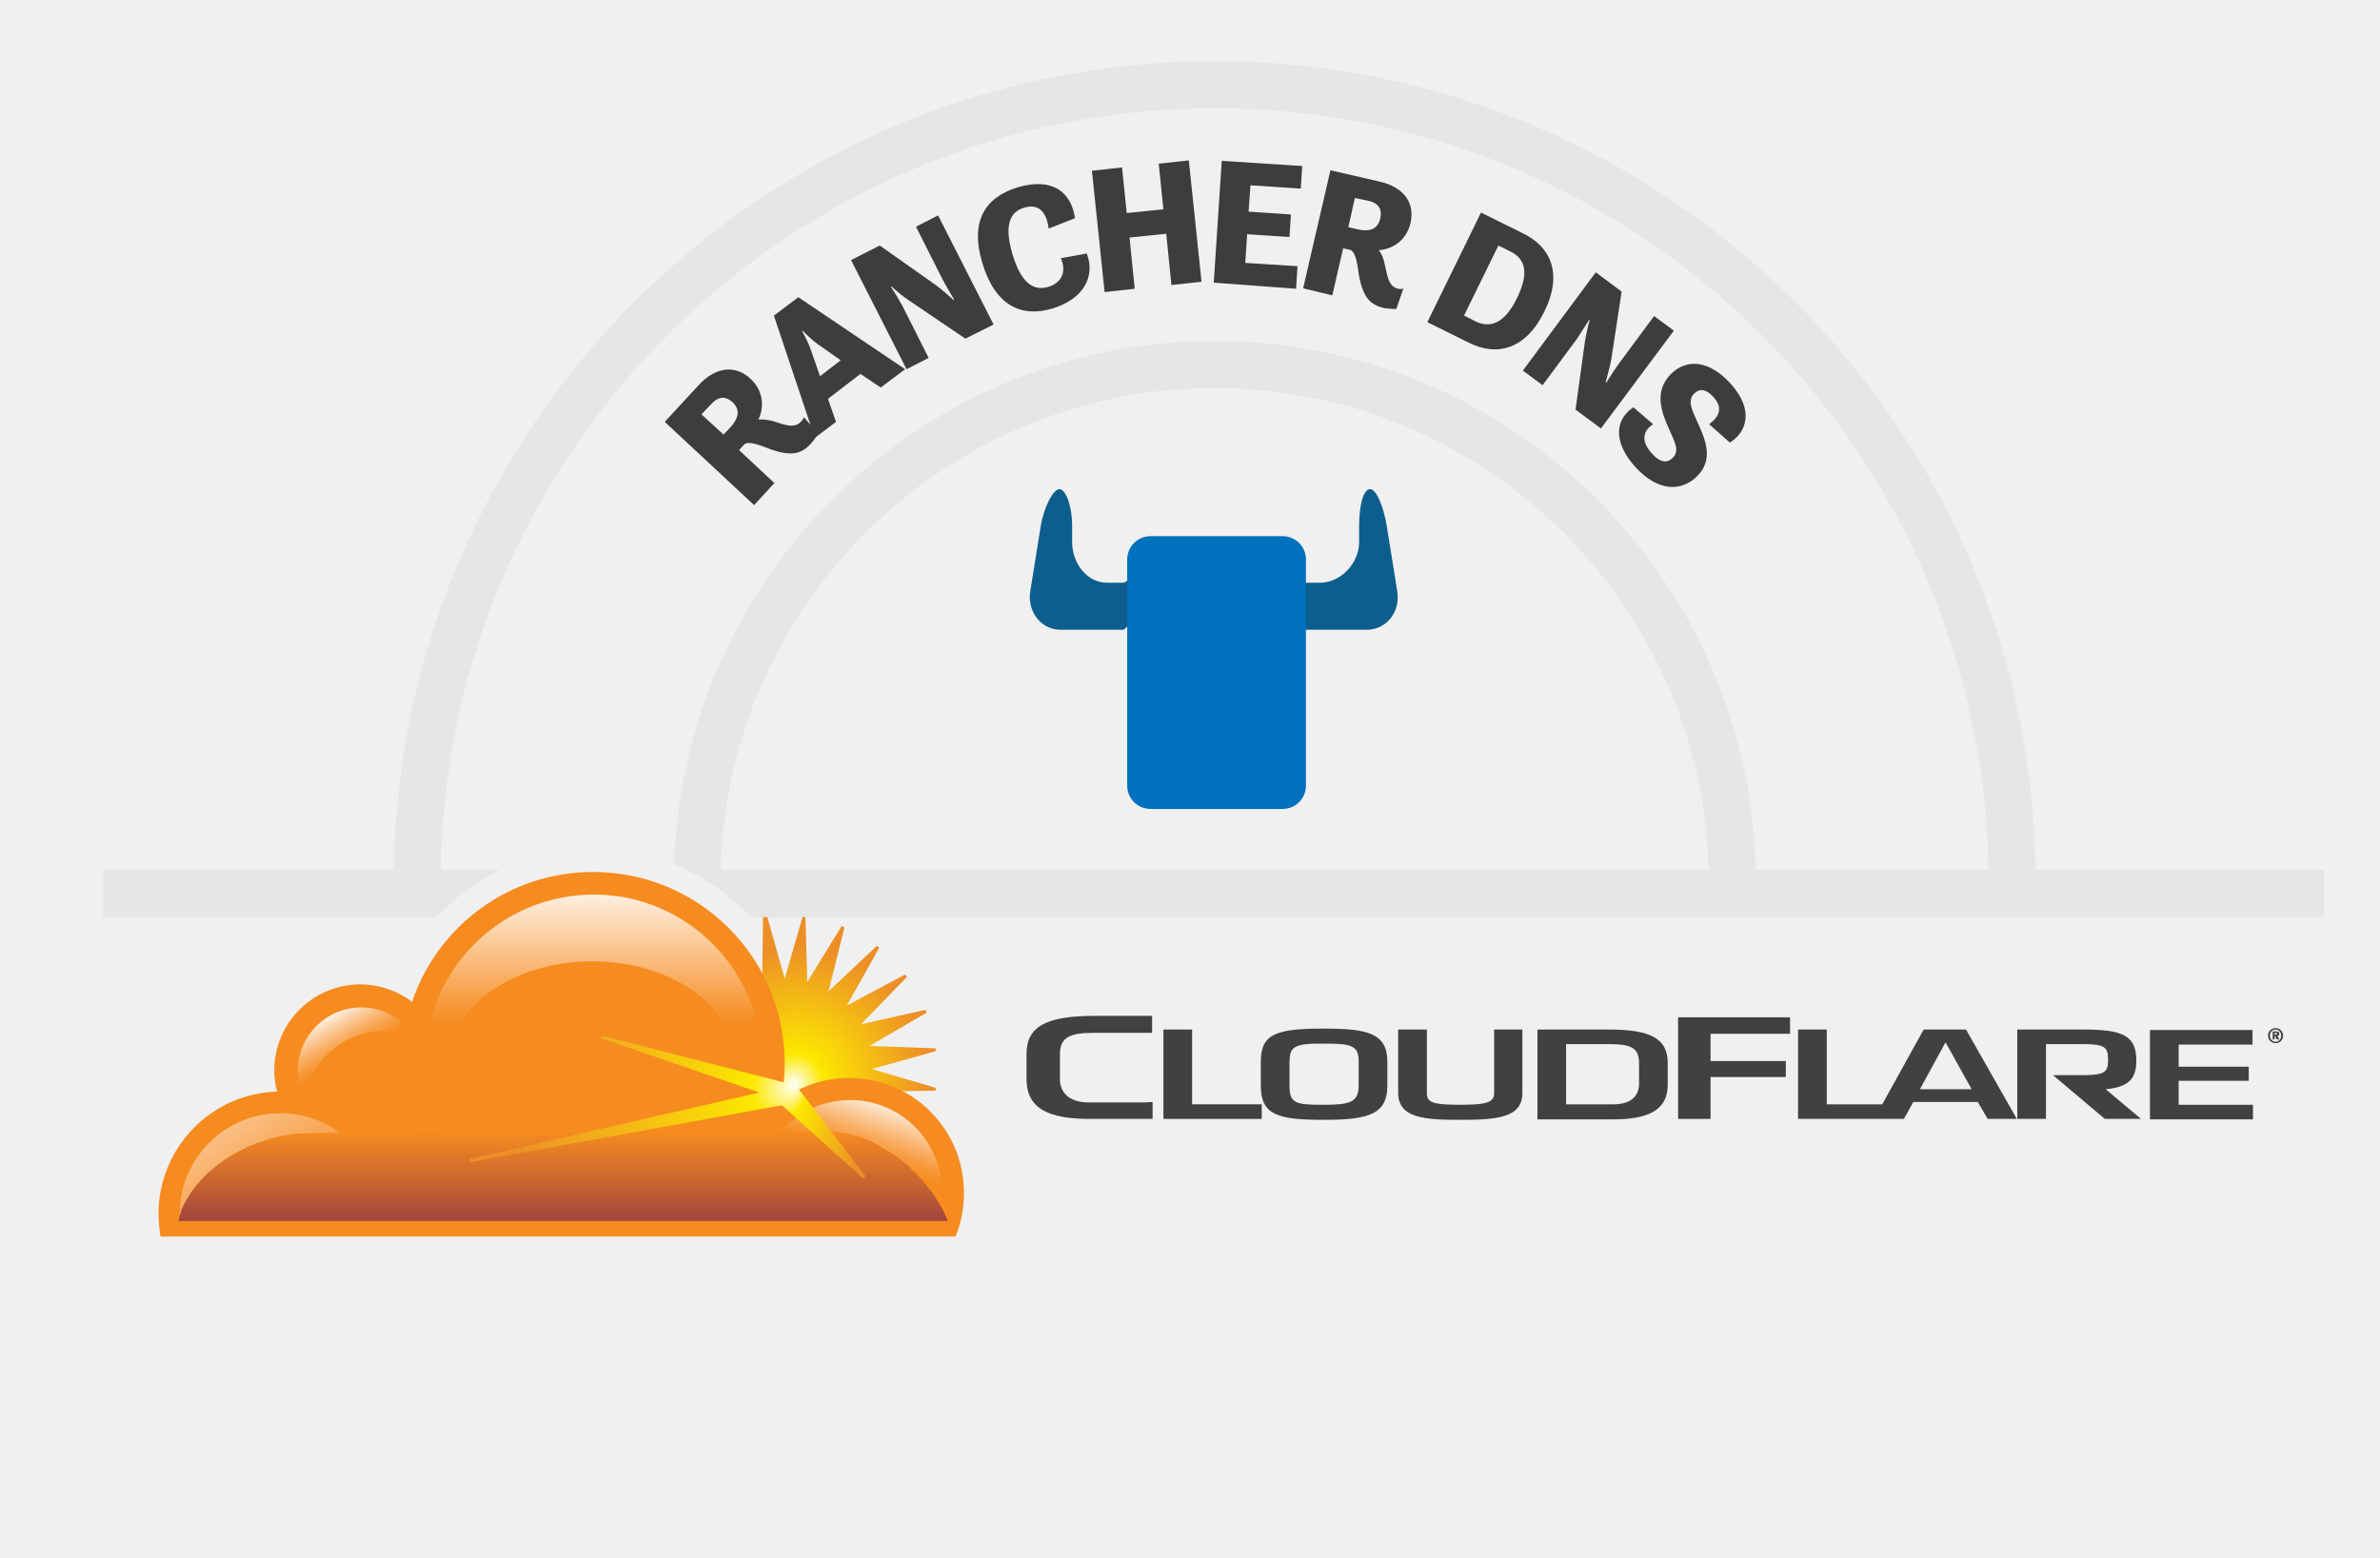
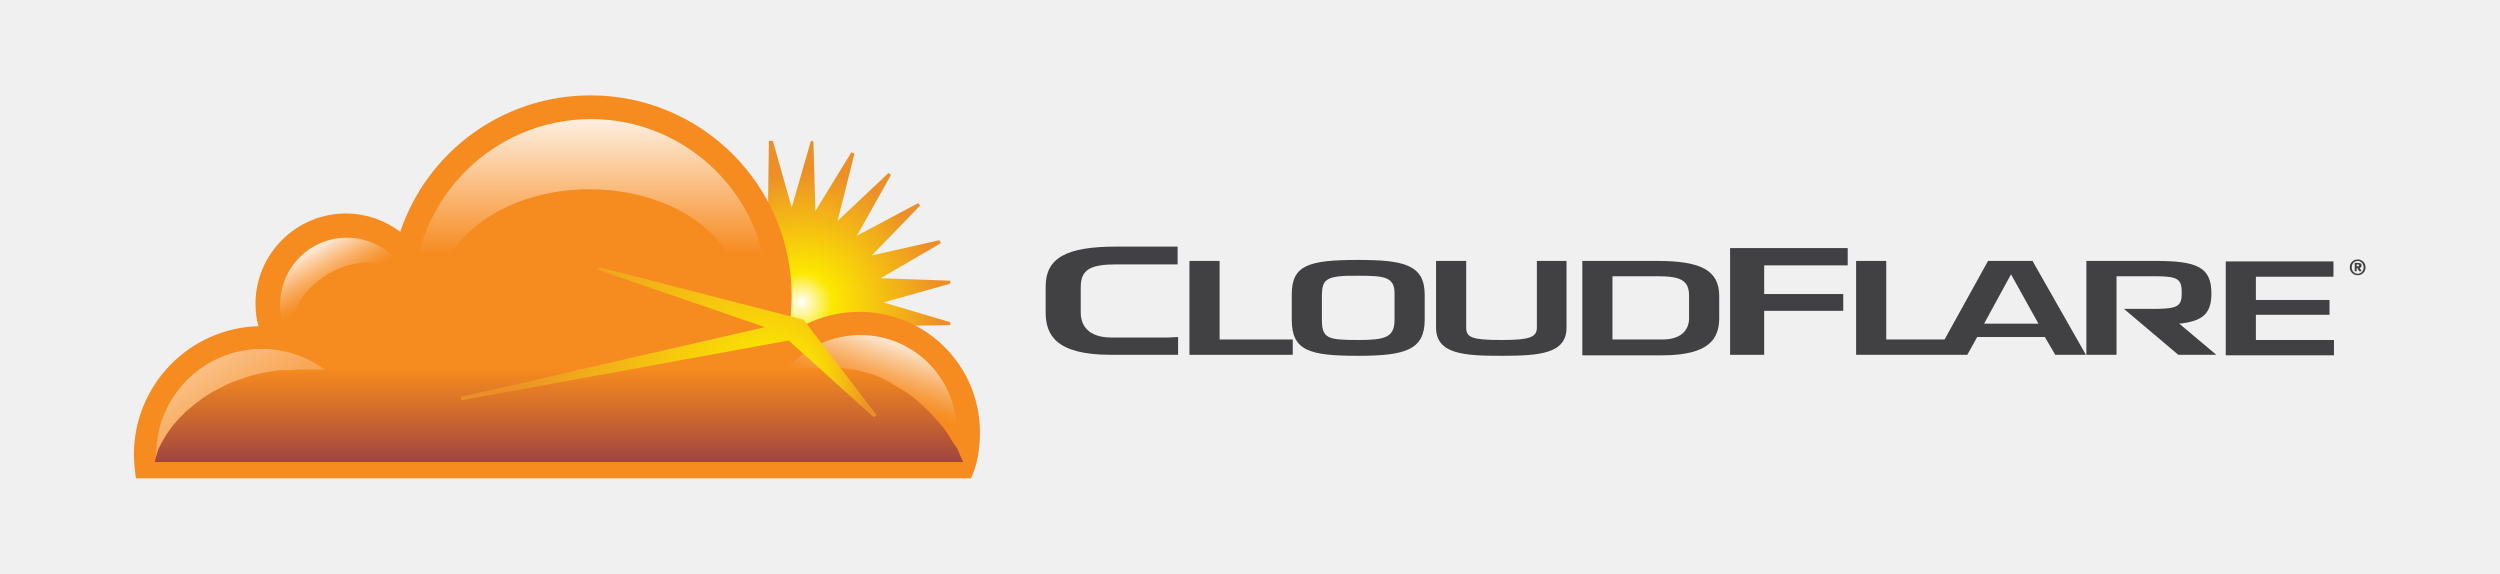
- <svg xmlns="http://www.w3.org/2000/svg" version="1.1" id="Layer_1" x="0px" y="0px" viewBox="-106 584.4 505.9 331.1" style="enable-background:new -106 584.4 505.9 331.1;" xml:space="preserve">
+ <svg xmlns="http://www.w3.org/2000/svg" version="1.1" id="Layer_1" x="0px" y="0px" viewBox="0 0 505.9 116" style="enable-background:new 0 0 505.9 116;" xml:space="preserve">
  <style type="text/css">
- 	.st0{fill:#3D3D3D;}
- 	.st1{fill:#FFFFFF;}
- 	.st2{fill:#F7C94A;}
- 	.st3{fill:#313131;}
- 	.st4{fill:#0D5E8C;}
- 	.st5{fill:#0071BC;}
- 	.st6{fill:#E6E6E6;}
- 	.st7{fill:#414042;}
- 	.st8{fill-rule:evenodd;clip-rule:evenodd;fill:url(#SVGID_1_);}
- 	.st9{fill:#F68B1F;}
- 	.st10{fill-rule:evenodd;clip-rule:evenodd;fill:url(#SVGID_2_);}
- 	.st11{fill-rule:evenodd;clip-rule:evenodd;fill:#F68B1F;}
- 	.st12{fill:url(#SVGID_3_);}
- 	.st13{fill:url(#SVGID_4_);}
- 	.st14{fill:url(#SVGID_5_);}
- 	.st15{fill:url(#SVGID_6_);}
- 	.st16{fill-rule:evenodd;clip-rule:evenodd;fill:url(#SVGID_7_);}
+ 	.st0{fill:#414042;}
+ 	.st1{fill:url(#SVGID_1_);}
+ 	.st2{fill:#F68B1F;}
+ 	.st3{fill:url(#SVGID_2_);}
+ 	.st4{fill:url(#SVGID_3_);}
+ 	.st5{fill:url(#SVGID_4_);}
+ 	.st6{fill:url(#SVGID_5_);}
+ 	.st7{fill:url(#SVGID_6_);}
+ 	.st8{fill:url(#SVGID_7_);}
</style>
  <g>
    <g>
-       <path class="st0" d="M35.3,674.1l7.2-7.8c3.4-3.7,7.6-4.6,11.1-1.3c2.8,2.6,2.8,6.2,1.6,8.6c1-0.1,2,0.1,3,0.3    c2.3,0.7,4.6,1.8,6.1,0.1c0.4-0.4,0.6-0.9,0.6-0.9l3,3.5c0,0-0.7,1.2-1.5,2.1c-2.1,2.3-4.2,2.7-8.4,1.3c-1.9-0.7-5-2.1-5.9-1    l-1,1.1l7.5,7l-4.3,4.7L35.3,674.1z M43.1,672.5l4.7,4.3l1.6-1.7c1.2-1.4,2.3-3.3,0.3-5.2c-1.7-1.5-3.2-1-4.4,0.3L43.1,672.5z" />
-       <path class="st0" d="M58.5,651.5l5.2-3.9l22.7,15.3l-5.2,3.9l-4.3-2.9l-6.9,5.3l1.7,4.9l-4.5,3.4L58.5,651.5z M68.3,664.4l4.4-3.4    l-4.7-3.3c-1.6-1.1-3.4-3-3.4-3l-0.1,0.1c0,0,1.3,2.3,1.9,4.1L68.3,664.4z" />
-       <path class="st0" d="M74.9,639.7l6.1-3.1l11.9,8.4c1,0.7,2.6,2.1,3.8,3.2l0.1-0.1c-0.7-1.3-1.8-3-2.5-4.4l-5.6-11.1l4.7-2.4    l11.8,23.2l-6,3l-12.1-8.2c-1.1-0.7-2.5-1.9-3.6-2.9l-0.1,0.1c0.8,1.2,1.7,2.7,2.4,4l5.6,11.1l-4.7,2.4L74.9,639.7z" />
-       <path class="st0" d="M102.8,640.3c-2.7-9,0.7-14,7.6-16.1c7.3-2.1,11.3,1,12.1,6.6l-5.6,2.2c-0.5-4.1-2.6-5.3-5.3-4.4    c-2.7,0.8-4.3,3.4-2.4,9.8c2,6.8,4.9,7.8,7.6,7c2.5-0.7,4.1-2.9,2.7-6.1l5.5-1c1.9,4.9-0.7,9.7-7.3,11.7    C111,652,105.5,649.3,102.8,640.3z" />
-       <path class="st0" d="M126.1,620.7l6.4-0.7l1,9.7l7.8-0.8l-1-9.7l6.4-0.7l2.7,25.8L143,645l-1.1-10.9l-7.8,0.8l1.1,10.9l-6.4,0.7    L126.1,620.7z" />
-       <path class="st0" d="M153.7,618.6l17.1,1.1l-0.3,4.8l-10.7-0.7l-0.4,5.6l9,0.6l-0.3,4.8l-9-0.6l-0.4,6.1l11.1,0.7l-0.3,4.8    l-17.5-1.3L153.7,618.6z" />
-       <path class="st0" d="M176.8,620.6l10.4,2.4c4.9,1.1,7.7,4.3,6.6,8.9c-0.9,3.8-4,5.5-6.7,5.7c0.6,0.8,1,1.8,1.2,2.8    c0.6,2.4,0.7,4.9,2.9,5.4c0.6,0.1,1.1,0,1.1,0l-1.5,4.3c0,0-1.4,0-2.6-0.2c-3-0.7-4.4-2.3-5.3-6.7c-0.3-2-0.6-5.4-2-5.7l-1.4-0.3    l-2.3,10l-6.2-1.5L176.8,620.6z M182,626.5l-1.4,6.2l2.2,0.5c1.8,0.4,4,0.3,4.6-2.4c0.5-2.2-0.7-3.3-2.5-3.7L182,626.5z" />
-       <path class="st0" d="M208.8,629.6l8.9,4.4c5.8,2.8,8.6,8.4,4.6,16.6c-3.9,8-10,9.7-16,6.7l-8.9-4.4L208.8,629.6z M207.8,652.8    c2.6,1.2,5.8,0.9,8.7-5.1c2.9-6,1.2-8.5-1.4-9.8l-2.6-1.3l-7.3,14.9L207.8,652.8z" />
-       <path class="st0" d="M233.2,642.3l5.5,4.1l-2.2,14.4c-0.2,1.2-0.8,3.3-1.2,4.9l0.1,0.1c0.8-1.2,1.9-3,2.8-4.2l7.4-10l4.2,3.1    l-15.5,20.8l-5.4-4l2-14.5c0.2-1.3,0.6-3.1,1-4.5l-0.1-0.1c-0.8,1.2-1.7,2.7-2.5,3.9l-7.4,10l-4.2-3.1L233.2,642.3z" />
-       <path class="st0" d="M245.4,674.6c-1.8,1.1-3,3.3-0.2,6.3c1.8,2,3.3,1.9,4.3,0.9c1.6-1.5,0.5-3.4-0.6-5.9    c-1.7-3.7-3.5-8.3,0.4-12.1c3.5-3.3,8.2-2.6,12.5,2.1c5.2,5.7,3.4,10.5-0.1,12.6l-4.4-3.9c2.4-1.8,2.9-3.7,0.8-5.9    c-1.4-1.5-2.7-1.8-3.9-0.7c-1.6,1.5-0.6,3.4,0.5,5.9c1.7,3.7,3.8,8.2-0.1,11.9c-3.4,3.2-8.2,3-12.8-1.9c-4.3-4.6-5.2-9.8-0.6-12.9    L245.4,674.6z" />
-     </g>
-   </g>
-   <g>
-     <g>
-       <g>
-         <path class="st4" d="M191,710.1l-2.2-13.7c-0.7-4.3-2.2-8-3.6-8s-2.3,3.5-2.3,7.8v3.5c0,4.4-3.9,8.6-8.3,8.6h-3.5     c-0.3,0-0.2-0.6-0.2-0.6v9.7c0,0,0,0.9,0.2,0.9h13.2C188.8,718.4,191.7,714.4,191,710.1z" />
-       </g>
+       <path class="st0" d="M411.3,52.8h-9l-8.8,15.9h-11.8V52.8h-6.1v19h22.5l2-3.6h13.7l2.1,3.6h6.2L411.3,52.8z M401.5,65.5l5.4-9.9    h0.1l5.5,9.9H401.5z" />
+       <path class="st0" d="M441,65.5c4.7-0.5,6.5-2,6.5-6.1c0-5.3-2.8-6.6-11.3-6.6h-14v19h6.1V55.9h8c4.6,0,5.2,0.7,5.2,3.4    c0,2.6-0.8,3.1-4.8,3.2h-6.9l11,9.3h7.7L441,65.5z" />
+       <path class="st0" d="M456.5,60.7h14.9v3h-14.9v5.1h15.8v3.1h-21.9v-19h21.8V56h-15.7L456.5,60.7L456.5,60.7z" />
    </g>
    <g>
-       <path class="st4" d="M113,710.1l2.2-13.7c0.7-4.3,2.7-8,4-8s2.7,3.5,2.7,7.8v3.5c0,4.4,3.1,8.6,7.4,8.6h3.5c0.3,0,1-0.6,1-0.6v9.7    c0,0-0.8,0.9-1,0.9h-13.2C115.3,718.4,112.3,714.4,113,710.1z" />
+       <path class="st0" d="M236.5,68.3h-11.6c-4.7,0-6.2-2.5-6.2-5v-5.2c0-3.6,2-4.6,7.3-4.6h9l0,0h3.3v-3.6H226    c-10.1,0-14.4,2.2-14.4,8.1v5.2c0,4.6,2.1,8.6,13.2,8.6h13.6v-3.6L236.5,68.3L236.5,68.3z" />
    </g>
-     <path class="st5" d="M171.6,751.4c0,2.8-2.2,5-5,5h-28c-2.8,0-5-2.2-5-5v-48c0-2.8,2.2-5,5-5h28c2.8,0,5,2.2,5,5V751.4z" />
+     <g>
+       <path class="st0" d="M246.8,68.7h14.8v3.1h-20.9v-19h6.1L246.8,68.7L246.8,68.7z" />
+     </g>
+     <g>
+       <path class="st0" d="M288.3,59.6v5.1c0,6.1-3.9,7.3-13.5,7.3c-9.8,0-13.4-1-13.4-7.3v-5.1c0-5.9,3.3-7,13.4-7    C283.9,52.6,288.3,53.5,288.3,59.6z M267.5,59.6v5.1c0,3.8,1.2,4.1,7.3,4.1c5.5,0,7.4-0.5,7.4-4.1v-5.1c0.1-3.6-2-3.8-7.4-3.8    C268.2,55.7,267.6,56.6,267.5,59.6z" />
+     </g>
+     <g>
+       <path class="st0" d="M317,52.8v13.5c0,5.3-5.5,5.7-13.2,5.7c-7.4,0-13.2-0.3-13.2-5.7V52.8h6.1v13.5c0,2,1.2,2.5,7.1,2.5    c5.6,0,7.2-0.5,7.2-2.5V52.8H317z" />
+     </g>
+     <g>
+       <path class="st0" d="M320.2,52.8h15.2c8.8,0,12.5,1.9,12.5,7.1v4.5c0,4-1.9,7.5-11.5,7.5h-16.2V52.8z M336.4,68.7    c4.1,0,5.4-2.2,5.4-4.3v-4.5c0-3.2-1.7-4-6.4-4h-9.1v12.8H336.4z" />
+     </g>
+     <g>
+       <path class="st0" d="M357,59.5h16v3.4h-16v8.9h-6.9V50.2h23.8v3.5H357V59.5z" />
+     </g>
+     <path class="st0" d="M477.1,52.5c0.9,0,1.6,0.7,1.6,1.6s-0.7,1.6-1.6,1.6s-1.6-0.7-1.6-1.6S476.2,52.5,477.1,52.5z M477.1,55.4   c0.7,0,1.2-0.6,1.2-1.3s-0.5-1.3-1.2-1.3s-1.2,0.6-1.2,1.3C475.9,54.8,476.4,55.4,477.1,55.4z M476.5,53.2h0.6   c0.4,0,0.8,0.1,0.8,0.5c0,0.3-0.2,0.5-0.4,0.5l0.4,0.7h-0.5l-0.4-0.7h-0.1v0.7h-0.4V53.2z M476.9,53.9h0.2c0.1,0,0.3,0,0.3-0.2   s-0.2-0.2-0.3-0.2h-0.2V53.9z" />
+     <radialGradient id="SVGID_1_" cx="162.941" cy="-122.748" r="32.463" fx="162.147" fy="-121.078" gradientTransform="matrix(1 0 0 -1 0 -60)" gradientUnits="userSpaceOnUse">
+       <stop offset="0" style="stop-color:#FFFFFF" />
+       <stop offset="0.19" style="stop-color:#FCE800" />
+       <stop offset="0.859" style="stop-color:#EC8F27" />
+     </radialGradient>
+     <polygon class="st1" points="160.2,42 164.1,28.5 164.6,28.6 165,42.7 172.3,30.8 172.9,31.1 169.5,44.7 179.8,35 180.3,35.4    173.4,47.7 185.8,41.1 186.2,41.6 176.4,51.7 190.1,48.6 190.4,49.2 178.2,56.3 192.3,56.8 192.3,57.4 178.8,61.2 192.3,65.2    192.3,65.8 178.1,66 190.1,73.5 189.8,74.1 176.2,70.7 185.8,80.9 185.4,81.5 173.2,74.5 179.8,86.8 179.2,87.3 169.1,77.4    172.4,91 171.8,91.4 164.6,79.3 164.4,93.3 163.8,93.4 159.8,79.9 155.8,93.4 155.1,93.3 155.1,79.3 154.7,79.1 146.9,90.8    150.3,77.3 140,86.9 139.4,86.4 146.4,74.2 133.9,80.7 133.5,80.2 143.3,70.3 129.5,73.3 129.4,72.8 141.6,65.6 127.6,65.1    127.4,64.5 140.9,60.7 127.5,56.7 127.6,56.1 141.7,55.8 129.8,48.6 129.9,48 143.6,51.4 133.9,41.1 134.4,40.6 146.7,47.3    140,35.1 140.4,34.6 150.7,44.5 147.4,30.8 147.2,30.5 155.4,42.7 155.6,28.5 156.4,28.5  " />
+     <path class="st2" d="M198.3,87.5c0-13.5-10.9-24.4-24.4-24.4c-5.4,0-10.5,1.8-14.5,4.8c0.5-2.6,0.8-5.2,0.8-7.9   c0-22.5-18.2-40.7-40.7-40.7c-17.9,0-33.1,11.5-38.5,27.6c-3.1-2.3-6.9-3.7-11-3.7c-10.1,0-18.3,8.2-18.3,18.3   c0,1.6,0.2,3.1,0.6,4.5c-14,0.4-25.2,11.9-25.2,26c0,1.6,0.2,3.2,0.4,4.8h169C197.8,94,198.3,90.8,198.3,87.5z" />
+     <linearGradient id="SVGID_2_" gradientUnits="userSpaceOnUse" x1="119.6" y1="-111.481" x2="119.6" y2="-79.64" gradientTransform="matrix(1 0 0 -1 0 -60)">
+       <stop offset="0" style="stop-color:#F68B1F" />
+       <stop offset="1" style="stop-color:#FFFFFF" />
+     </linearGradient>
+     <path class="st3" d="M155.4,60c0,19.8-16.1,32.3-35.9,32.3S83.7,79.8,83.7,60s16.1-35.9,35.9-35.9S155.4,40.2,155.4,60" />
+     <path class="st2" d="M149.9,60.2c0,12.1-13.7,21.9-30.6,21.9s-30.6-9.8-30.6-21.9c0-12.1,13.7-21.9,30.6-21.9   S149.9,48.1,149.9,60.2" />
+     <linearGradient id="SVGID_3_" gradientUnits="userSpaceOnUse" x1="79.135" y1="-59.438" x2="89.26" y2="-69.563" gradientTransform="matrix(0.9642 0.2653 0.2653 -0.9642 2.4232 -29.5861)">
+       <stop offset="0" style="stop-color:#FFFFFF" />
+       <stop offset="4.820810e-02" style="stop-color:#FEF6ED" />
+       <stop offset="0.257" style="stop-color:#FBD0A5" />
+       <stop offset="0.444" style="stop-color:#F9B26B" />
+       <stop offset="0.603" style="stop-color:#F79D42" />
+       <stop offset="0.728" style="stop-color:#F69028" />
+       <stop offset="0.803" style="stop-color:#F68B1F" />
+     </linearGradient>
+     <circle class="st4" cx="70.2" cy="61.6" r="13.5" />
+     <path class="st2" d="M81.2,56.5c2.3,4-0.6,9.9-6.4,13.3c-5.8,3.4-12.4,2.9-14.7-1.1s0.6-9.9,6.4-13.3C72.3,52,78.9,52.5,81.2,56.5" />
+     <linearGradient id="SVGID_4_" gradientUnits="userSpaceOnUse" x1="29.05" y1="-111.883" x2="67.346" y2="-170.847" gradientTransform="matrix(1 0 0 -1 0 -60)">
+       <stop offset="0" style="stop-color:#FFFFFF" />
+       <stop offset="4.820810e-02" style="stop-color:#FEF6ED" />
+       <stop offset="0.257" style="stop-color:#FBD0A5" />
+       <stop offset="0.444" style="stop-color:#F9B26B" />
+       <stop offset="0.603" style="stop-color:#F79D42" />
+       <stop offset="0.728" style="stop-color:#F69028" />
+       <stop offset="0.803" style="stop-color:#F68B1F" />
+     </linearGradient>
+     <path class="st5" d="M74.4,92c0-11.8-9.6-21.4-21.4-21.4S31.6,80.2,31.6,92v0.1L74.4,92C74.4,92.1,74.4,92.1,74.4,92z" />
+     <linearGradient id="SVGID_5_" gradientUnits="userSpaceOnUse" x1="181.052" y1="-126.704" x2="175.176" y2="-143.927" gradientTransform="matrix(1 0 0 -1 0 -60)">
+       <stop offset="0" style="stop-color:#FFFFFF" />
+       <stop offset="4.820810e-02" style="stop-color:#FEF6ED" />
+       <stop offset="0.257" style="stop-color:#FBD0A5" />
+       <stop offset="0.444" style="stop-color:#F9B26B" />
+       <stop offset="0.603" style="stop-color:#F79D42" />
+       <stop offset="0.728" style="stop-color:#F69028" />
+       <stop offset="0.803" style="stop-color:#F68B1F" />
+     </linearGradient>
+     <path class="st6" d="M193.6,87.3c0-10.8-8.7-19.5-19.5-19.5c-10.8,0-19.5,8.7-19.5,19.5c0,1.5,0.2,3,0.5,4.4H193   C193.4,90.3,193.6,88.8,193.6,87.3z" />
+     <linearGradient id="SVGID_6_" gradientUnits="userSpaceOnUse" x1="113.15" y1="-134.596" x2="113.15" y2="-153.417" gradientTransform="matrix(1 0 0 -1 0 -60)">
+       <stop offset="0" style="stop-color:#F68B1F" />
+       <stop offset="0.531" style="stop-color:#CB672F" />
+       <stop offset="1" style="stop-color:#A1453F" />
+     </linearGradient>
+     <polygon class="st7" points="194.4,92.4 193.8,90.9 192.9,89.6 191.8,87.8 190.8,86.4 189.3,84.7 187.9,83.2 186.3,81.7    184.8,80.4 183.1,79.2 181.4,78.2 179.6,77.1 178,76.3 176.4,75.7 174.9,75.3 173.5,74.9 172,74.7 170.3,74.5 60,74.8 58.2,74.9    56.5,74.9 54.5,75.2 52.9,75.5 50.8,76 49.4,76.5 47.9,77 46.3,77.6 44.4,78.6 43,79.3 41.1,80.5 39.4,81.8 37.7,83.2 36.2,84.7    34.9,86.2 33.7,87.9 32.7,89.6 32,91 31.6,92.4 31.3,93.5 194.9,93.5  " />
+     <radialGradient id="SVGID_7_" cx="135.686" cy="-132.414" r="43.451" fx="162.639" fy="-140.292" gradientTransform="matrix(1 0 0 -1 0 -60)" gradientUnits="userSpaceOnUse">
+       <stop offset="0" style="stop-color:#FFFFFF" />
+       <stop offset="0.133" style="stop-color:#FCE800" />
+       <stop offset="0.859" style="stop-color:#EC8F27" />
+     </radialGradient>
+     <polygon class="st8" points="162.6,64.7 177.4,84 176.8,84.4 159.6,68.9 93.3,81 93.3,80.3 154.8,66.2 121,54.6 121.4,54.1  " />
  </g>
-   <g>
-     <path class="st7" d="M311.9,803.3h-9l-8.8,15.9h-11.8v-15.9h-6.1v19h22.5l2-3.6h13.7l2.1,3.6h6.2L311.9,803.3z M302.1,816l5.4-9.9   h0.1l5.5,9.9H302.1z" />
-     <path class="st7" d="M341.6,816c4.7-0.5,6.5-2,6.5-6.1c0-5.3-2.8-6.6-11.3-6.6h-14v19h6.1v-15.9h8c4.6,0,5.2,0.7,5.2,3.4   c0,2.6-0.8,3.1-4.8,3.2h-6.9l11,9.3h7.7L341.6,816z" />
-     <path class="st7" d="M357.1,811.2h14.9v3h-14.9v5.1h15.8v3.1H351v-19h21.8v3.1h-15.7V811.2z" />
-   </g>
-   <g>
-     <path class="st7" d="M137.1,818.8h-11.6c-4.7,0-6.2-2.5-6.2-5v-5.2c0-3.6,2-4.6,7.3-4.6h9v0h3.3v-3.6h-12.3   c-10.1,0-14.4,2.2-14.4,8.1v5.2c0,4.6,2.1,8.6,13.2,8.6H139v-3.6L137.1,818.8L137.1,818.8z" />
-   </g>
-   <g>
-     <path class="st7" d="M147.4,819.2h14.8v3.1h-20.9v-19h6.1V819.2z" />
-   </g>
-   <g>
-     <path class="st7" d="M188.9,810.1v5.1c0,6.1-3.9,7.3-13.5,7.3c-9.8,0-13.4-1-13.4-7.3v-5.1c0-5.9,3.3-7,13.4-7   C184.5,803.1,188.9,804,188.9,810.1z M168.1,810.1v5.1c0,3.8,1.2,4.1,7.3,4.1c5.5,0,7.4-0.5,7.4-4.1v-5.1c0.1-3.6-2-3.8-7.4-3.8   C168.8,806.2,168.2,807.1,168.1,810.1z" />
-   </g>
-   <g>
-     <path class="st7" d="M217.6,803.3v13.5c0,5.3-5.5,5.7-13.2,5.7c-7.4,0-13.2-0.3-13.2-5.7v-13.5h6.1v13.5c0,2,1.2,2.5,7.1,2.5   c5.6,0,7.2-0.5,7.2-2.5v-13.5H217.6z" />
-   </g>
-   <g>
-     <path class="st7" d="M220.8,803.3H236c8.8,0,12.5,1.9,12.5,7.1v4.5c0,4-1.9,7.5-11.5,7.5h-16.2V803.3z M237,819.2   c4.1,0,5.4-2.2,5.4-4.3v-4.5c0-3.2-1.7-4-6.4-4h-9.1v12.8H237z" />
-   </g>
-   <g>
-     <path class="st7" d="M257.6,810h16v3.4h-16v8.9h-6.9v-21.6h23.8v3.5h-16.9V810z" />
-   </g>
-   <path class="st7" d="M377.7,803c0.9,0,1.6,0.7,1.6,1.6s-0.7,1.6-1.6,1.6c-0.9,0-1.6-0.7-1.6-1.6S376.8,803,377.7,803z M377.7,805.9  c0.7,0,1.2-0.6,1.2-1.3c0-0.7-0.5-1.3-1.2-1.3c-0.7,0-1.2,0.6-1.2,1.3C376.5,805.3,377,805.9,377.7,805.9z M377.1,803.7h0.6  c0.4,0,0.8,0.1,0.8,0.5c0,0.3-0.2,0.5-0.4,0.5l0.4,0.7H378l-0.4-0.7h-0.1v0.7h-0.4V803.7z M377.5,804.4h0.2c0.1,0,0.3,0,0.3-0.2  c0-0.2-0.2-0.2-0.3-0.2h-0.2V804.4z" />
-   <radialGradient id="SVGID_1_" cx="63.491" cy="813.297" r="32.463" fx="62.697" fy="814.967" gradientUnits="userSpaceOnUse">
-     <stop offset="0" style="stop-color:#FFFFFF" />
-     <stop offset="0.19" style="stop-color:#FCE800" />
-     <stop offset="0.859" style="stop-color:#EC8F27" />
-   </radialGradient>
-   <polygon class="st8" points="60.8,792.5 64.7,779 65.2,779.1 65.6,793.2 72.9,781.3 73.5,781.6 70.1,795.2 80.4,785.5 80.9,785.9   74,798.2 86.4,791.6 86.8,792.1 77,802.2 90.7,799.1 91,799.7 78.8,806.8 92.9,807.3 92.9,807.9 79.3,811.7 92.9,815.7 92.9,816.3   78.7,816.5 90.7,824 90.4,824.6 76.8,821.2 86.4,831.4 86,832 73.8,825 80.4,837.3 79.8,837.8 69.7,827.9 73,841.5 72.4,841.9   65.2,829.8 65,843.8 64.3,843.9 60.4,830.4 56.4,843.9 55.7,843.8 55.7,829.8 55.3,829.6 47.5,841.3 50.9,827.8 40.6,837.4   40,836.9 47,824.7 34.5,831.2 34.1,830.7 43.9,820.8 30.1,823.8 30,823.3 42.2,816.1 28.2,815.6 28,815 41.5,811.2 28.1,807.2   28.2,806.6 42.3,806.3 30.4,799.1 30.5,798.5 44.2,801.9 34.5,791.6 35,791.1 47.3,797.8 40.6,785.6 41,785.1 51.3,795 48,781.3   47.8,781 56,793.2 56.2,779 57,779 " />
-   <path class="st6" d="M326.7,769.4c-1.3-95.1-79.1-172-174.5-172s-173.1,76.9-174.5,172h-61.8v10h70.8c3.9-4.1,8.5-7.5,13.5-10h-12.5  c1.3-89.6,74.6-162,164.5-162c89.9,0,163.1,72.4,164.5,162h-49.5c-1.3-62.3-52.4-112.5-115-112.5c-62.2,0-113,49.6-114.9,111.3  c6.2,2.5,11.7,6.4,16.3,11.2h334.4v-10H326.7z M47.2,769.4c1.3-56.7,47.9-102.5,105-102.5c57.1,0,103.6,45.8,105,102.5H47.2z" />
-   <path class="st9" d="M98.9,838c0-13.5-10.9-24.4-24.4-24.4c-5.4,0-10.5,1.8-14.5,4.8c0.5-2.6,0.8-5.2,0.8-7.9  c0-22.5-18.2-40.7-40.7-40.7c-17.9,0-33.1,11.5-38.5,27.6c-3.1-2.3-6.9-3.7-11-3.7c-10.1,0-18.3,8.2-18.3,18.3  c0,1.6,0.2,3.1,0.6,4.5c-14,0.4-25.2,11.9-25.2,26c0,1.6,0.2,3.2,0.4,4.8H97.1C98.3,844.5,98.9,841.3,98.9,838z" />
-   <linearGradient id="SVGID_2_" gradientUnits="userSpaceOnUse" x1="20.158" y1="802.031" x2="20.158" y2="770.19">
-     <stop offset="0" style="stop-color:#F68B1F" />
-     <stop offset="1" style="stop-color:#FFFFFF" />
-   </linearGradient>
-   <path class="st10" d="M56,810.5c0,19.8-16.1,32.3-35.9,32.3c-19.8,0-35.8-12.5-35.8-32.3s16.1-35.9,35.9-35.9  C40,774.6,56,790.7,56,810.5" />
-   <path class="st11" d="M50.5,810.7c0,12.1-13.7,21.9-30.6,21.9c-16.9,0-30.6-9.8-30.6-21.9c0-12.1,13.7-21.9,30.6-21.9  C36.8,788.8,50.5,798.6,50.5,810.7" />
-   <linearGradient id="SVGID_3_" gradientUnits="userSpaceOnUse" x1="100.018" y1="800.053" x2="110.143" y2="810.179" gradientTransform="matrix(0.9642 0.2653 -0.2653 0.9642 79.281 1.3461)">
-     <stop offset="0" style="stop-color:#FFFFFF" />
-     <stop offset="4.820809e-02" style="stop-color:#FEF6ED" />
-     <stop offset="0.257" style="stop-color:#FBD0A5" />
-     <stop offset="0.444" style="stop-color:#F9B26B" />
-     <stop offset="0.603" style="stop-color:#F79D42" />
-     <stop offset="0.728" style="stop-color:#F69028" />
-     <stop offset="0.803" style="stop-color:#F68B1F" />
-   </linearGradient>
-   <circle class="st12" cx="-29.2" cy="812.1" r="13.5" />
-   <path class="st11" d="M-18.2,807c2.3,4-0.6,9.9-6.4,13.3c-5.8,3.4-12.4,2.9-14.7-1.1c-2.3-4,0.6-9.9,6.4-13.3  C-27.1,802.5-20.5,803-18.2,807" />
-   <linearGradient id="SVGID_4_" gradientUnits="userSpaceOnUse" x1="-70.38" y1="802.42" x2="-32.084" y2="861.384">
-     <stop offset="0" style="stop-color:#FFFFFF" />
-     <stop offset="4.820809e-02" style="stop-color:#FEF6ED" />
-     <stop offset="0.257" style="stop-color:#FBD0A5" />
-     <stop offset="0.444" style="stop-color:#F9B26B" />
-     <stop offset="0.603" style="stop-color:#F79D42" />
-     <stop offset="0.728" style="stop-color:#F69028" />
-     <stop offset="0.803" style="stop-color:#F68B1F" />
-   </linearGradient>
-   <path class="st13" d="M-25,842.5c0-11.8-9.6-21.4-21.4-21.4c-11.8,0-21.4,9.6-21.4,21.4c0,0,0,0.1,0,0.1H-25  C-25,842.6-25,842.6-25,842.5z" />
-   <linearGradient id="SVGID_5_" gradientUnits="userSpaceOnUse" x1="81.672" y1="817.277" x2="75.796" y2="834.5">
-     <stop offset="0" style="stop-color:#FFFFFF" />
-     <stop offset="4.820809e-02" style="stop-color:#FEF6ED" />
-     <stop offset="0.257" style="stop-color:#FBD0A5" />
-     <stop offset="0.444" style="stop-color:#F9B26B" />
-     <stop offset="0.603" style="stop-color:#F79D42" />
-     <stop offset="0.728" style="stop-color:#F69028" />
-     <stop offset="0.803" style="stop-color:#F68B1F" />
-   </linearGradient>
-   <path class="st14" d="M94.2,837.8c0-10.8-8.7-19.5-19.5-19.5c-10.8,0-19.5,8.7-19.5,19.5c0,1.5,0.2,3,0.5,4.4h37.9  C94,840.8,94.2,839.3,94.2,837.8z" />
-   <linearGradient id="SVGID_6_" gradientUnits="userSpaceOnUse" x1="13.701" y1="825.146" x2="13.701" y2="843.967">
-     <stop offset="0" style="stop-color:#F68B1F" />
-     <stop offset="0.531" style="stop-color:#CB672F" />
-     <stop offset="1" style="stop-color:#A1453F" />
-   </linearGradient>
-   <polygon class="st15" points="95,842.9 94.3,841.4 93.5,840.1 92.4,838.3 91.3,836.9 89.9,835.2 88.5,833.7 86.9,832.2 85.4,830.9   83.7,829.7 82,828.7 80.2,827.6 78.6,826.8 77,826.2 75.5,825.8 74.1,825.4 72.6,825.2 70.9,825 -39.4,825.3 -41.2,825.4   -42.9,825.4 -44.9,825.7 -46.5,826 -48.6,826.5 -50,827 -51.5,827.5 -53.1,828.1 -55,829.1 -56.4,829.8 -58.3,831 -60,832.3   -61.7,833.7 -63.2,835.2 -64.5,836.7 -65.7,838.4 -66.7,840.1 -67.4,841.5 -67.8,842.9 -68.1,844 95.5,844 " />
-   <radialGradient id="SVGID_7_" cx="36.236" cy="822.964" r="43.451" fx="63.189" fy="815.086" gradientUnits="userSpaceOnUse">
-     <stop offset="0" style="stop-color:#FFFFFF" />
-     <stop offset="0.133" style="stop-color:#FCE800" />
-     <stop offset="0.859" style="stop-color:#EC8F27" />
-   </radialGradient>
-   <polygon class="st16" points="63.2,815.2 78,834.5 77.4,834.9 60.2,819.4 -6.1,831.5 -6.1,830.8 55.4,816.7 21.6,805.1 22,804.6 " />
</svg>
